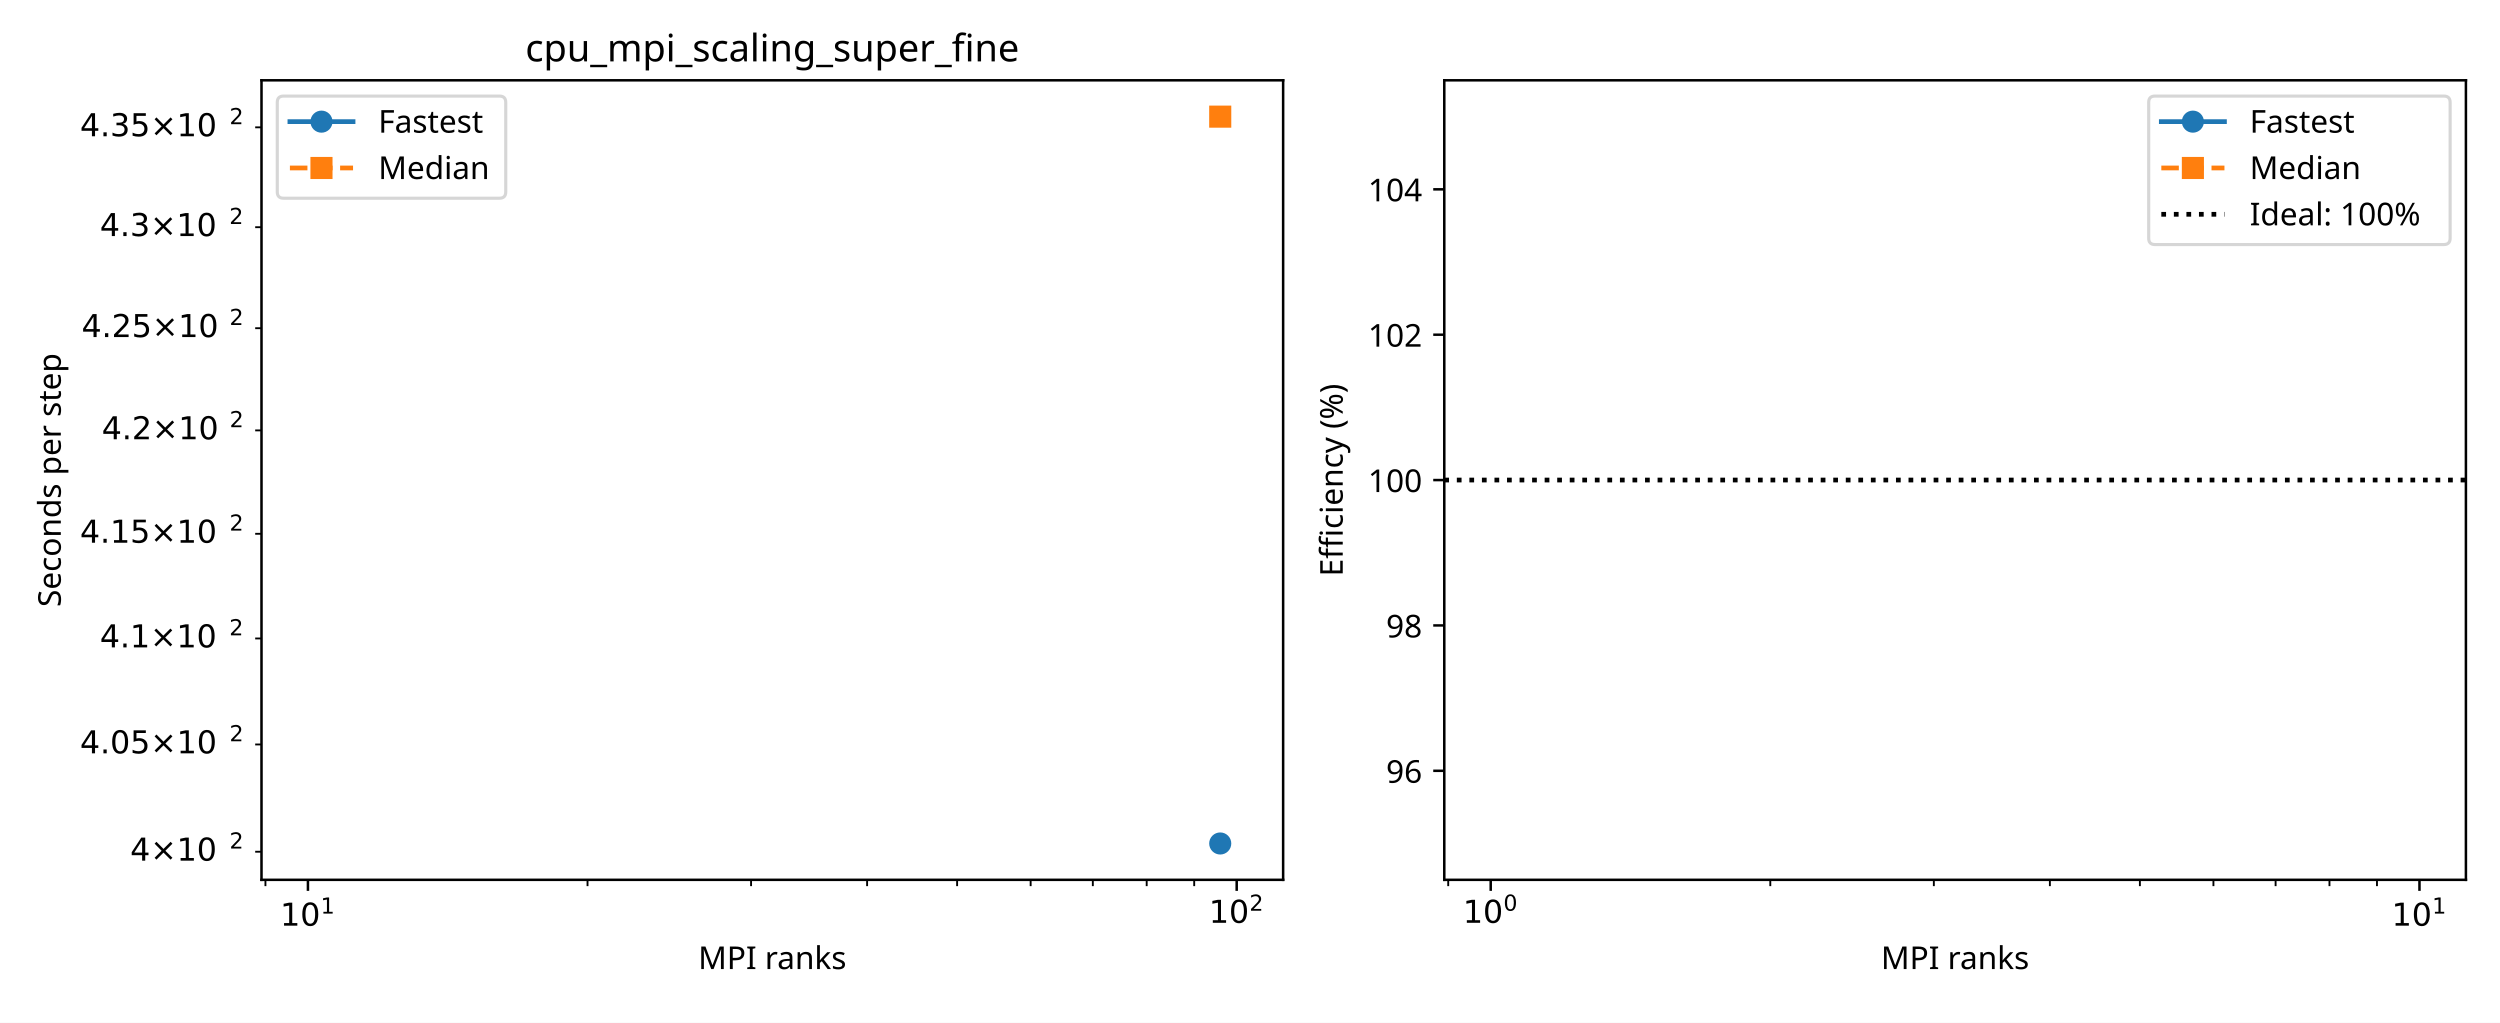
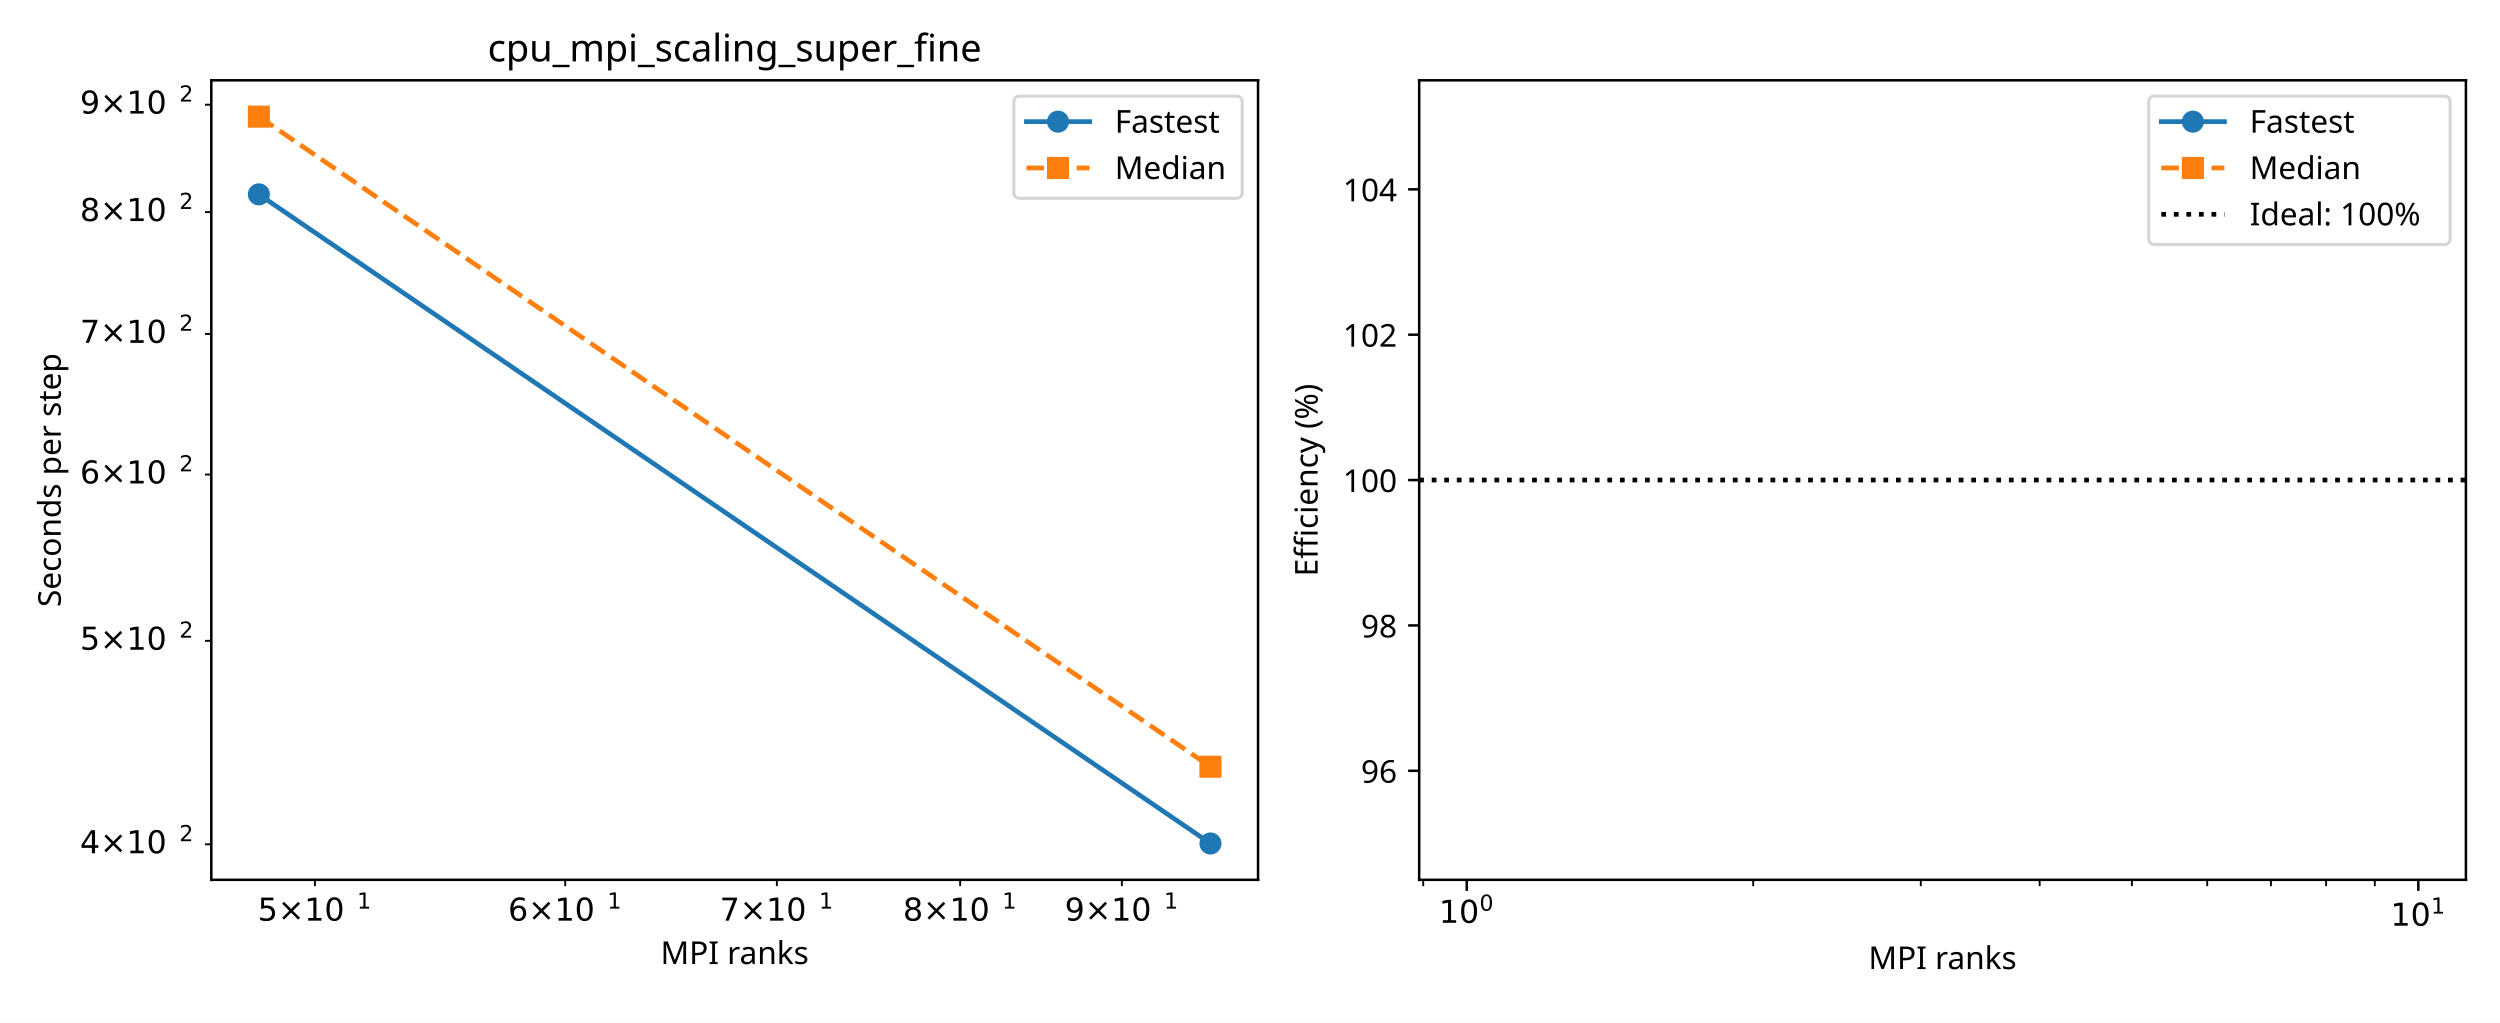
<svg xmlns="http://www.w3.org/2000/svg" xmlns:xlink="http://www.w3.org/1999/xlink" width="792pt" height="324pt" viewBox="0 0 792 324" version="1.1">
  <defs>
    <style type="text/css">*{stroke-linejoin: round; stroke-linecap: butt}</style>
  </defs>
  <g id="figure_1">
    <g id="patch_1">
      <path d="M 0 324 L 792 324 L 792 0 L 0 0 z " style="fill: #ffffff" />
    </g>
    <g id="axes_1">
      <g id="patch_2">
-         <path d="M 82.843 278.728 L 406.497 278.728 L 406.497 25.44 L 82.843 25.44 z " style="fill: #ffffff" />
+         <path d="M 66.94 278.728 L 398.545 278.728 L 398.545 25.44 L 66.94 25.44 z " style="fill: #ffffff" />
      </g>
      <g id="matplotlib.axis_1">
        <g id="xtick_1">
          <g id="line2d_1">
            <defs>
-               <path id="m915a4b6a7f" d="M 0 0 L 0 3.5 " style="stroke: #000000; stroke-width: 0.8" />
+               <path id="m72433dea88" d="M 0 0 L 0 2 " style="stroke: #000000; stroke-width: 0.6" />
            </defs>
            <g>
-               <use xlink:href="#m915a4b6a7f" x="97.555" y="278.728" style="stroke: #000000; stroke-width: 0.8" />
+               <use xlink:href="#m72433dea88" x="99.767" y="278.728" style="stroke: #000000; stroke-width: 0.6" />
            </g>
          </g>
          <g id="text_1">
-             <g transform="translate(88.75468 293.3264)">
-               <text>
-                 <tspan style="font: 10px 'DejaVu Sans'" x="0 6.362" y="-0.064">10</tspan>
-                 <tspan style="font: 7px 'DejaVu Sans'" x="12.82" y="-3.892">1</tspan>
+             <g transform="translate(81.66709 291.7264)">
+               <text>
+                 <tspan style="font: 10px 'DejaVu Sans'" x="0 8.311 18.638 25" y="-0.064">5×10</tspan>
+                 <tspan style="font: 7px 'DejaVu Sans'" x="31.458" y="-3.892">1</tspan>
              </text>
            </g>
          </g>
        </g>
        <g id="xtick_2">
          <g id="line2d_2">
            <g>
-               <use xlink:href="#m915a4b6a7f" x="391.785" y="278.728" style="stroke: #000000; stroke-width: 0.8" />
+               <use xlink:href="#m72433dea88" x="179.061" y="278.728" style="stroke: #000000; stroke-width: 0.6" />
            </g>
          </g>
          <g id="text_2">
-             <g transform="translate(382.9851 293.3264)">
-               <text>
-                 <tspan style="font: 10px 'DejaVu Sans'" x="0 6.362" y="-0.977">10</tspan>
-                 <tspan style="font: 7px 'DejaVu Sans'" x="12.82" y="-4.805">2</tspan>
+             <g transform="translate(160.9612 291.7264)">
+               <text>
+                 <tspan style="font: 10px 'DejaVu Sans'" x="0 8.311 18.638 25" y="-0.064">6×10</tspan>
+                 <tspan style="font: 7px 'DejaVu Sans'" x="31.458" y="-3.892">1</tspan>
              </text>
            </g>
          </g>
        </g>
        <g id="xtick_3">
          <g id="line2d_3">
-             <defs>
-               <path id="m72433dea88" d="M 0 0 L 0 2 " style="stroke: #000000; stroke-width: 0.6" />
-             </defs>
-             <g>
-               <use xlink:href="#m72433dea88" x="84.091" y="278.728" style="stroke: #000000; stroke-width: 0.6" />
+             <g>
+               <use xlink:href="#m72433dea88" x="246.103" y="278.728" style="stroke: #000000; stroke-width: 0.6" />
+             </g>
+           </g>
+           <g id="text_3">
+             <g transform="translate(228.0034 291.7264)">
+               <text>
+                 <tspan style="font: 10px 'DejaVu Sans'" x="0 8.311 18.638 25" y="-0.064">7×10</tspan>
+                 <tspan style="font: 7px 'DejaVu Sans'" x="31.458" y="-3.892">1</tspan>
+               </text>
            </g>
          </g>
        </g>
        <g id="xtick_4">
          <g id="line2d_4">
            <g>
-               <use xlink:href="#m72433dea88" x="186.127" y="278.728" style="stroke: #000000; stroke-width: 0.6" />
+               <use xlink:href="#m72433dea88" x="304.178" y="278.728" style="stroke: #000000; stroke-width: 0.6" />
+             </g>
+           </g>
+           <g id="text_4">
+             <g transform="translate(286.078 291.7264)">
+               <text>
+                 <tspan style="font: 10px 'DejaVu Sans'" x="0 8.311 18.638 25" y="-0.064">8×10</tspan>
+                 <tspan style="font: 7px 'DejaVu Sans'" x="31.458" y="-3.892">1</tspan>
+               </text>
            </g>
          </g>
        </g>
        <g id="xtick_5">
          <g id="line2d_5">
            <g>
-               <use xlink:href="#m72433dea88" x="237.938" y="278.728" style="stroke: #000000; stroke-width: 0.6" />
-             </g>
-           </g>
-         </g>
-         <g id="xtick_6">
-           <g id="line2d_6">
-             <g>
-               <use xlink:href="#m72433dea88" x="274.699" y="278.728" style="stroke: #000000; stroke-width: 0.6" />
-             </g>
-           </g>
-         </g>
-         <g id="xtick_7">
-           <g id="line2d_7">
-             <g>
-               <use xlink:href="#m72433dea88" x="303.213" y="278.728" style="stroke: #000000; stroke-width: 0.6" />
-             </g>
-           </g>
-         </g>
-         <g id="xtick_8">
-           <g id="line2d_8">
-             <g>
-               <use xlink:href="#m72433dea88" x="326.51" y="278.728" style="stroke: #000000; stroke-width: 0.6" />
-             </g>
-           </g>
-         </g>
-         <g id="xtick_9">
-           <g id="line2d_9">
-             <g>
-               <use xlink:href="#m72433dea88" x="346.208" y="278.728" style="stroke: #000000; stroke-width: 0.6" />
-             </g>
-           </g>
-         </g>
-         <g id="xtick_10">
-           <g id="line2d_10">
-             <g>
-               <use xlink:href="#m72433dea88" x="363.271" y="278.728" style="stroke: #000000; stroke-width: 0.6" />
-             </g>
-           </g>
-         </g>
-         <g id="xtick_11">
-           <g id="line2d_11">
-             <g>
-               <use xlink:href="#m72433dea88" x="378.322" y="278.728" style="stroke: #000000; stroke-width: 0.6" />
-             </g>
-           </g>
-         </g>
-         <g id="text_3">
-           <text style="font: 10px 'sans-serif'; text-anchor: middle" x="244.67" y="307.005" transform="rotate(-0, 244.6699, 307.0046)">MPI ranks</text>
+               <use xlink:href="#m72433dea88" x="355.403" y="278.728" style="stroke: #000000; stroke-width: 0.6" />
+             </g>
+           </g>
+           <g id="text_5">
+             <g transform="translate(337.3034 291.7264)">
+               <text>
+                 <tspan style="font: 10px 'DejaVu Sans'" x="0 8.311 18.638 25" y="-0.064">9×10</tspan>
+                 <tspan style="font: 7px 'DejaVu Sans'" x="31.458" y="-3.892">1</tspan>
+               </text>
+             </g>
+           </g>
+         </g>
+         <g id="text_6">
+           <text style="font: 10px 'sans-serif'; text-anchor: middle" x="232.743" y="305.405" transform="rotate(-0, 232.7426, 305.4046)">MPI ranks</text>
        </g>
      </g>
      <g id="matplotlib.axis_2">
        <g id="ytick_1">
-           <g id="line2d_12">
+           <g id="line2d_6">
            <defs>
              <path id="m3884b080c1" d="M 0 0 L -2 0 " style="stroke: #000000; stroke-width: 0.6" />
            </defs>
            <g>
-               <use xlink:href="#m3884b080c1" x="82.843" y="269.827" style="stroke: #000000; stroke-width: 0.6" />
-             </g>
-           </g>
-           <g id="text_4">
-             <g transform="translate(41.24316 273.6266)">
+               <use xlink:href="#m3884b080c1" x="66.94" y="267.491" style="stroke: #000000; stroke-width: 0.6" />
+             </g>
+           </g>
+           <g id="text_7">
+             <g transform="translate(25.3401 271.2901)">
              <text>
                <tspan style="font: 10px 'DejaVu Sans'" x="0 8.311 18.638 25" y="-0.977">4×10</tspan>
                <tspan style="font: 7px 'DejaVu Sans'" x="31.458" y="-4.805">2</tspan>
              </text>
            </g>
          </g>
        </g>
        <g id="ytick_2">
-           <g id="line2d_13">
-             <g>
-               <use xlink:href="#m3884b080c1" x="82.843" y="235.841" style="stroke: #000000; stroke-width: 0.6" />
-             </g>
-           </g>
-           <g id="text_5">
-             <g transform="translate(25.34316 239.6406)">
-               <text>
-                 <tspan style="font: 10px 'DejaVu Sans'" x="0 6.362 9.541 15.903 24.214 34.541 40.903" y="-0.977">4.05×10</tspan>
-                 <tspan style="font: 7px 'DejaVu Sans'" x="47.361" y="-4.805">2</tspan>
+           <g id="line2d_7">
+             <g>
+               <use xlink:href="#m3884b080c1" x="66.94" y="203.013" style="stroke: #000000; stroke-width: 0.6" />
+             </g>
+           </g>
+           <g id="text_8">
+             <g transform="translate(25.3401 206.8122)">
+               <text>
+                 <tspan style="font: 10px 'DejaVu Sans'" x="0 8.311 18.638 25" y="-0.977">5×10</tspan>
+                 <tspan style="font: 7px 'DejaVu Sans'" x="31.458" y="-4.805">2</tspan>
              </text>
            </g>
          </g>
        </g>
        <g id="ytick_3">
-           <g id="line2d_14">
-             <g>
-               <use xlink:href="#m3884b080c1" x="82.843" y="202.272" style="stroke: #000000; stroke-width: 0.6" />
-             </g>
-           </g>
-           <g id="text_6">
-             <g transform="translate(31.64316 206.0716)">
-               <text>
-                 <tspan style="font: 10px 'DejaVu Sans'" x="0 6.362 9.541 17.852 28.179 34.541" y="-0.977">4.1×10</tspan>
-                 <tspan style="font: 7px 'DejaVu Sans'" x="40.999" y="-4.805">2</tspan>
+           <g id="line2d_8">
+             <g>
+               <use xlink:href="#m3884b080c1" x="66.94" y="150.331" style="stroke: #000000; stroke-width: 0.6" />
+             </g>
+           </g>
+           <g id="text_9">
+             <g transform="translate(25.3401 154.1299)">
+               <text>
+                 <tspan style="font: 10px 'DejaVu Sans'" x="0 8.311 18.638 25" y="-0.977">6×10</tspan>
+                 <tspan style="font: 7px 'DejaVu Sans'" x="31.458" y="-4.805">2</tspan>
              </text>
            </g>
          </g>
        </g>
        <g id="ytick_4">
-           <g id="line2d_15">
-             <g>
-               <use xlink:href="#m3884b080c1" x="82.843" y="169.11" style="stroke: #000000; stroke-width: 0.6" />
-             </g>
-           </g>
-           <g id="text_7">
-             <g transform="translate(25.34316 172.9096)">
-               <text>
-                 <tspan style="font: 10px 'DejaVu Sans'" x="0 6.362 9.541 15.903 24.214 34.541 40.903" y="-0.977">4.15×10</tspan>
-                 <tspan style="font: 7px 'DejaVu Sans'" x="47.361" y="-4.805">2</tspan>
+           <g id="line2d_9">
+             <g>
+               <use xlink:href="#m3884b080c1" x="66.94" y="105.788" style="stroke: #000000; stroke-width: 0.6" />
+             </g>
+           </g>
+           <g id="text_10">
+             <g transform="translate(25.3401 109.5877)">
+               <text>
+                 <tspan style="font: 10px 'DejaVu Sans'" x="0 8.311 18.638 25" y="-0.977">7×10</tspan>
+                 <tspan style="font: 7px 'DejaVu Sans'" x="31.458" y="-4.805">2</tspan>
              </text>
            </g>
          </g>
        </g>
        <g id="ytick_5">
-           <g id="line2d_16">
-             <g>
-               <use xlink:href="#m3884b080c1" x="82.843" y="136.345" style="stroke: #000000; stroke-width: 0.6" />
-             </g>
-           </g>
-           <g id="text_8">
-             <g transform="translate(32.24316 140.1446)">
-               <text>
-                 <tspan style="font: 10px 'DejaVu Sans'" x="0 6.362 9.041 17.352 27.679 34.041" y="-0.977">4.2×10</tspan>
-                 <tspan style="font: 7px 'DejaVu Sans'" x="40.499" y="-4.805">2</tspan>
+           <g id="line2d_10">
+             <g>
+               <use xlink:href="#m3884b080c1" x="66.94" y="67.204" style="stroke: #000000; stroke-width: 0.6" />
+             </g>
+           </g>
+           <g id="text_11">
+             <g transform="translate(25.3401 71.00345)">
+               <text>
+                 <tspan style="font: 10px 'DejaVu Sans'" x="0 8.311 18.638 25" y="-0.977">8×10</tspan>
+                 <tspan style="font: 7px 'DejaVu Sans'" x="31.458" y="-4.805">2</tspan>
              </text>
            </g>
          </g>
        </g>
        <g id="ytick_6">
-           <g id="line2d_17">
-             <g>
-               <use xlink:href="#m3884b080c1" x="82.843" y="103.968" style="stroke: #000000; stroke-width: 0.6" />
-             </g>
-           </g>
-           <g id="text_9">
-             <g transform="translate(25.84316 107.7675)">
-               <text>
-                 <tspan style="font: 10px 'DejaVu Sans'" x="0 6.362 9.041 15.403 23.714 34.041 40.403" y="-0.977">4.25×10</tspan>
-                 <tspan style="font: 7px 'DejaVu Sans'" x="46.861" y="-4.805">2</tspan>
-               </text>
-             </g>
-           </g>
-         </g>
-         <g id="ytick_7">
-           <g id="line2d_18">
-             <g>
-               <use xlink:href="#m3884b080c1" x="82.843" y="71.97" style="stroke: #000000; stroke-width: 0.6" />
-             </g>
-           </g>
-           <g id="text_10">
-             <g transform="translate(31.64316 75.76902)">
-               <text>
-                 <tspan style="font: 10px 'DejaVu Sans'" x="0 6.362 9.541 17.852 28.179 34.541" y="-0.977">4.3×10</tspan>
-                 <tspan style="font: 7px 'DejaVu Sans'" x="40.999" y="-4.805">2</tspan>
-               </text>
-             </g>
-           </g>
-         </g>
-         <g id="ytick_8">
-           <g id="line2d_19">
-             <g>
-               <use xlink:href="#m3884b080c1" x="82.843" y="40.341" style="stroke: #000000; stroke-width: 0.6" />
-             </g>
-           </g>
-           <g id="text_11">
-             <g transform="translate(25.34316 44.14049)">
-               <text>
-                 <tspan style="font: 10px 'DejaVu Sans'" x="0 6.362 9.541 15.903 24.214 34.541 40.903" y="-0.977">4.35×10</tspan>
-                 <tspan style="font: 7px 'DejaVu Sans'" x="47.361" y="-4.805">2</tspan>
-               </text>
-             </g>
-           </g>
-         </g>
-         <g id="text_12">
-           <text style="font: 10px 'sans-serif'; text-anchor: middle" x="19.263" y="152.084" transform="rotate(-90, 19.26347, 152.084)">Seconds per step</text>
-         </g>
-       </g>
-       <g id="line2d_20">
-         <path d="M 386.569 267.215 " clip-path="url(#p9ce94ab6ef)" style="fill: none; stroke: #1f77b4; stroke-width: 1.5; stroke-linecap: square" />
+           <g id="line2d_11">
+             <g>
+               <use xlink:href="#m3884b080c1" x="66.94" y="33.171" style="stroke: #000000; stroke-width: 0.6" />
+             </g>
+           </g>
+           <g id="text_12">
+             <g transform="translate(25.3401 36.96975)">
+               <text>
+                 <tspan style="font: 10px 'DejaVu Sans'" x="0 8.311 18.638 25" y="-0.977">9×10</tspan>
+                 <tspan style="font: 7px 'DejaVu Sans'" x="31.458" y="-4.805">2</tspan>
+               </text>
+             </g>
+           </g>
+         </g>
+         <g id="text_13">
+           <text style="font: 10px 'sans-serif'; text-anchor: middle" x="19.26" y="152.084" transform="rotate(-90, 19.26041, 152.084)">Seconds per step</text>
+         </g>
+       </g>
+       <g id="line2d_12">
+         <path d="M 82.013 61.571 L 383.472 267.215 " clip-path="url(#p0282830abc)" style="fill: none; stroke: #1f77b4; stroke-width: 1.5; stroke-linecap: square" />
        <defs>
          <path id="mfb15104b4f" d="M 0 3 C 0.796 3 1.559 2.684 2.121 2.121 C 2.684 1.559 3 0.796 3 0 C 3 -0.796 2.684 -1.559 2.121 -2.121 C 1.559 -2.684 0.796 -3 0 -3 C -0.796 -3 -1.559 -2.684 -2.121 -2.121 C -2.684 -1.559 -3 -0.796 -3 0 C -3 0.796 -2.684 1.559 -2.121 2.121 C -1.559 2.684 -0.796 3 0 3 z " style="stroke: #1f77b4" />
        </defs>
-         <g clip-path="url(#p9ce94ab6ef)">
-           <use xlink:href="#mfb15104b4f" x="386.569" y="267.215" style="fill: #1f77b4; stroke: #1f77b4" />
-         </g>
-       </g>
-       <g id="line2d_21">
-         <path d="M 386.569 36.953 " clip-path="url(#p9ce94ab6ef)" style="fill: none; stroke-dasharray: 5.55,2.4; stroke-dashoffset: 0; stroke: #ff7f0e; stroke-width: 1.5" />
+         <g clip-path="url(#p0282830abc)">
+           <use xlink:href="#mfb15104b4f" x="82.013" y="61.571" style="fill: #1f77b4; stroke: #1f77b4" />
+           <use xlink:href="#mfb15104b4f" x="383.472" y="267.215" style="fill: #1f77b4; stroke: #1f77b4" />
+         </g>
+       </g>
+       <g id="line2d_13">
+         <path d="M 82.013 36.953 L 383.472 242.895 " clip-path="url(#p0282830abc)" style="fill: none; stroke-dasharray: 5.55,2.4; stroke-dashoffset: 0; stroke: #ff7f0e; stroke-width: 1.5" />
        <defs>
          <path id="m5a906554f0" d="M -3 3 L 3 3 L 3 -3 L -3 -3 z " style="stroke: #ff7f0e; stroke-linejoin: miter" />
        </defs>
-         <g clip-path="url(#p9ce94ab6ef)">
-           <use xlink:href="#m5a906554f0" x="386.569" y="36.953" style="fill: #ff7f0e; stroke: #ff7f0e; stroke-linejoin: miter" />
+         <g clip-path="url(#p0282830abc)">
+           <use xlink:href="#m5a906554f0" x="82.013" y="36.953" style="fill: #ff7f0e; stroke: #ff7f0e; stroke-linejoin: miter" />
+           <use xlink:href="#m5a906554f0" x="383.472" y="242.895" style="fill: #ff7f0e; stroke: #ff7f0e; stroke-linejoin: miter" />
        </g>
      </g>
      <g id="patch_3">
-         <path d="M 82.843 278.728 L 82.843 25.44 " style="fill: none; stroke: #000000; stroke-width: 0.8; stroke-linejoin: miter; stroke-linecap: square" />
+         <path d="M 66.94 278.728 L 66.94 25.44 " style="fill: none; stroke: #000000; stroke-width: 0.8; stroke-linejoin: miter; stroke-linecap: square" />
      </g>
      <g id="patch_4">
-         <path d="M 406.497 278.728 L 406.497 25.44 " style="fill: none; stroke: #000000; stroke-width: 0.8; stroke-linejoin: miter; stroke-linecap: square" />
+         <path d="M 398.545 278.728 L 398.545 25.44 " style="fill: none; stroke: #000000; stroke-width: 0.8; stroke-linejoin: miter; stroke-linecap: square" />
      </g>
      <g id="patch_5">
-         <path d="M 82.843 278.728 L 406.497 278.728 " style="fill: none; stroke: #000000; stroke-width: 0.8; stroke-linejoin: miter; stroke-linecap: square" />
+         <path d="M 66.94 278.728 L 398.545 278.728 " style="fill: none; stroke: #000000; stroke-width: 0.8; stroke-linejoin: miter; stroke-linecap: square" />
      </g>
      <g id="patch_6">
-         <path d="M 82.843 25.44 L 406.497 25.44 " style="fill: none; stroke: #000000; stroke-width: 0.8; stroke-linejoin: miter; stroke-linecap: square" />
-       </g>
-       <g id="text_13">
-         <text style="font: 12px 'sans-serif'; text-anchor: middle" x="244.67" y="19.44" transform="rotate(-0, 244.6699, 19.44)">cpu_mpi_scaling_super_fine</text>
+         <path d="M 66.94 25.44 L 398.545 25.44 " style="fill: none; stroke: #000000; stroke-width: 0.8; stroke-linejoin: miter; stroke-linecap: square" />
+       </g>
+       <g id="text_14">
+         <text style="font: 12px 'sans-serif'; text-anchor: middle" x="232.743" y="19.44" transform="rotate(-0, 232.7426, 19.44)">cpu_mpi_scaling_super_fine</text>
      </g>
      <g id="legend_1">
        <g id="patch_7">
-           <path d="M 89.843 62.796 L 158.217 62.796 Q 160.217 62.796 160.217 60.796 L 160.217 32.44 Q 160.217 30.44 158.217 30.44 L 89.843 30.44 Q 87.843 30.44 87.843 32.44 L 87.843 60.796 Q 87.843 62.796 89.843 62.796 z " style="fill: #ffffff; opacity: 0.8; stroke: #cccccc; stroke-linejoin: miter" />
-         </g>
-         <g id="line2d_22">
-           <path d="M 91.843 38.538 L 101.843 38.538 L 111.843 38.538 " style="fill: none; stroke: #1f77b4; stroke-width: 1.5; stroke-linecap: square" />
+           <path d="M 323.172 62.796 L 391.545 62.796 Q 393.545 62.796 393.545 60.796 L 393.545 32.44 Q 393.545 30.44 391.545 30.44 L 323.172 30.44 Q 321.172 30.44 321.172 32.44 L 321.172 60.796 Q 321.172 62.796 323.172 62.796 z " style="fill: #ffffff; opacity: 0.8; stroke: #cccccc; stroke-linejoin: miter" />
+         </g>
+         <g id="line2d_14">
+           <path d="M 325.172 38.538 L 335.172 38.538 L 345.172 38.538 " style="fill: none; stroke: #1f77b4; stroke-width: 1.5; stroke-linecap: square" />
          <g>
-             <use xlink:href="#mfb15104b4f" x="101.843" y="38.538" style="fill: #1f77b4; stroke: #1f77b4" />
-           </g>
-         </g>
-         <g id="text_14">
-           <text style="font: 10px 'sans-serif'; text-anchor: start" x="119.843" y="42.038" transform="rotate(-0, 119.8432, 42.03844)">Fastest</text>
-         </g>
-         <g id="line2d_23">
-           <path d="M 91.843 53.217 L 101.843 53.217 L 111.843 53.217 " style="fill: none; stroke-dasharray: 5.55,2.4; stroke-dashoffset: 0; stroke: #ff7f0e; stroke-width: 1.5" />
+             <use xlink:href="#mfb15104b4f" x="335.172" y="38.538" style="fill: #1f77b4; stroke: #1f77b4" />
+           </g>
+         </g>
+         <g id="text_15">
+           <text style="font: 10px 'sans-serif'; text-anchor: start" x="353.172" y="42.038" transform="rotate(-0, 353.1716, 42.03844)">Fastest</text>
+         </g>
+         <g id="line2d_15">
+           <path d="M 325.172 53.217 L 335.172 53.217 L 345.172 53.217 " style="fill: none; stroke-dasharray: 5.55,2.4; stroke-dashoffset: 0; stroke: #ff7f0e; stroke-width: 1.5" />
          <g>
-             <use xlink:href="#m5a906554f0" x="101.843" y="53.217" style="fill: #ff7f0e; stroke: #ff7f0e; stroke-linejoin: miter" />
-           </g>
-         </g>
-         <g id="text_15">
-           <text style="font: 10px 'sans-serif'; text-anchor: start" x="119.843" y="56.717" transform="rotate(-0, 119.8432, 56.71656)">Median</text>
+             <use xlink:href="#m5a906554f0" x="335.172" y="53.217" style="fill: #ff7f0e; stroke: #ff7f0e; stroke-linejoin: miter" />
+           </g>
+         </g>
+         <g id="text_16">
+           <text style="font: 10px 'sans-serif'; text-anchor: start" x="353.172" y="56.717" transform="rotate(-0, 353.1716, 56.71656)">Median</text>
        </g>
      </g>
    </g>
    <g id="axes_2">
      <g id="patch_8">
-         <path d="M 457.547 278.728 L 781.2 278.728 L 781.2 25.44 L 457.547 25.44 z " style="fill: #ffffff" />
+         <path d="M 449.595 278.728 L 781.2 278.728 L 781.2 25.44 L 449.595 25.44 z " style="fill: #ffffff" />
      </g>
      <g id="matplotlib.axis_3">
-         <g id="xtick_12">
-           <g id="line2d_24">
-             <g>
-               <use xlink:href="#m915a4b6a7f" x="472.258" y="278.728" style="stroke: #000000; stroke-width: 0.8" />
-             </g>
-           </g>
-           <g id="text_16">
-             <g transform="translate(463.4581 293.3264)">
+         <g id="xtick_6">
+           <g id="line2d_16">
+             <defs>
+               <path id="m915a4b6a7f" d="M 0 0 L 0 3.5 " style="stroke: #000000; stroke-width: 0.8" />
+             </defs>
+             <g>
+               <use xlink:href="#m915a4b6a7f" x="464.668" y="278.728" style="stroke: #000000; stroke-width: 0.8" />
+             </g>
+           </g>
+           <g id="text_17">
+             <g transform="translate(455.868 293.3264)">
              <text>
                <tspan style="font: 10px 'DejaVu Sans'" x="0 6.362" y="-0.977">10</tspan>
                <tspan style="font: 7px 'DejaVu Sans'" x="12.82" y="-4.805">0</tspan>
              </text>
            </g>
          </g>
        </g>
-         <g id="xtick_13">
-           <g id="line2d_25">
-             <g>
-               <use xlink:href="#m915a4b6a7f" x="766.488" y="278.728" style="stroke: #000000; stroke-width: 0.8" />
-             </g>
-           </g>
-           <g id="text_17">
-             <g transform="translate(757.6885 293.3264)">
+         <g id="xtick_7">
+           <g id="line2d_17">
+             <g>
+               <use xlink:href="#m915a4b6a7f" x="766.127" y="278.728" style="stroke: #000000; stroke-width: 0.8" />
+             </g>
+           </g>
+           <g id="text_18">
+             <g transform="translate(757.327 293.3264)">
              <text>
                <tspan style="font: 10px 'DejaVu Sans'" x="0 6.362" y="-0.064">10</tspan>
                <tspan style="font: 7px 'DejaVu Sans'" x="12.82" y="-3.892">1</tspan>
              </text>
            </g>
          </g>
        </g>
+         <g id="xtick_8">
+           <g id="line2d_18">
+             <g>
+               <use xlink:href="#m72433dea88" x="450.874" y="278.728" style="stroke: #000000; stroke-width: 0.6" />
+             </g>
+           </g>
+         </g>
+         <g id="xtick_9">
+           <g id="line2d_19">
+             <g>
+               <use xlink:href="#m72433dea88" x="555.416" y="278.728" style="stroke: #000000; stroke-width: 0.6" />
+             </g>
+           </g>
+         </g>
+         <g id="xtick_10">
+           <g id="line2d_20">
+             <g>
+               <use xlink:href="#m72433dea88" x="608.501" y="278.728" style="stroke: #000000; stroke-width: 0.6" />
+             </g>
+           </g>
+         </g>
+         <g id="xtick_11">
+           <g id="line2d_21">
+             <g>
+               <use xlink:href="#m72433dea88" x="646.164" y="278.728" style="stroke: #000000; stroke-width: 0.6" />
+             </g>
+           </g>
+         </g>
+         <g id="xtick_12">
+           <g id="line2d_22">
+             <g>
+               <use xlink:href="#m72433dea88" x="675.379" y="278.728" style="stroke: #000000; stroke-width: 0.6" />
+             </g>
+           </g>
+         </g>
+         <g id="xtick_13">
+           <g id="line2d_23">
+             <g>
+               <use xlink:href="#m72433dea88" x="699.249" y="278.728" style="stroke: #000000; stroke-width: 0.6" />
+             </g>
+           </g>
+         </g>
        <g id="xtick_14">
+           <g id="line2d_24">
+             <g>
+               <use xlink:href="#m72433dea88" x="719.43" y="278.728" style="stroke: #000000; stroke-width: 0.6" />
+             </g>
+           </g>
+         </g>
+         <g id="xtick_15">
+           <g id="line2d_25">
+             <g>
+               <use xlink:href="#m72433dea88" x="736.913" y="278.728" style="stroke: #000000; stroke-width: 0.6" />
+             </g>
+           </g>
+         </g>
+         <g id="xtick_16">
          <g id="line2d_26">
            <g>
-               <use xlink:href="#m72433dea88" x="458.795" y="278.728" style="stroke: #000000; stroke-width: 0.6" />
-             </g>
-           </g>
-         </g>
-         <g id="xtick_15">
+               <use xlink:href="#m72433dea88" x="752.333" y="278.728" style="stroke: #000000; stroke-width: 0.6" />
+             </g>
+           </g>
+         </g>
+         <g id="text_19">
+           <text style="font: 10px 'sans-serif'; text-anchor: middle" x="615.398" y="307.005" transform="rotate(-0, 615.3975, 307.0046)">MPI ranks</text>
+         </g>
+       </g>
+       <g id="matplotlib.axis_4">
+         <g id="ytick_7">
          <g id="line2d_27">
-             <g>
-               <use xlink:href="#m72433dea88" x="560.83" y="278.728" style="stroke: #000000; stroke-width: 0.6" />
-             </g>
-           </g>
-         </g>
-         <g id="xtick_16">
-           <g id="line2d_28">
-             <g>
-               <use xlink:href="#m72433dea88" x="612.642" y="278.728" style="stroke: #000000; stroke-width: 0.6" />
-             </g>
-           </g>
-         </g>
-         <g id="xtick_17">
-           <g id="line2d_29">
-             <g>
-               <use xlink:href="#m72433dea88" x="649.402" y="278.728" style="stroke: #000000; stroke-width: 0.6" />
-             </g>
-           </g>
-         </g>
-         <g id="xtick_18">
-           <g id="line2d_30">
-             <g>
-               <use xlink:href="#m72433dea88" x="677.916" y="278.728" style="stroke: #000000; stroke-width: 0.6" />
-             </g>
-           </g>
-         </g>
-         <g id="xtick_19">
-           <g id="line2d_31">
-             <g>
-               <use xlink:href="#m72433dea88" x="701.214" y="278.728" style="stroke: #000000; stroke-width: 0.6" />
-             </g>
-           </g>
-         </g>
-         <g id="xtick_20">
-           <g id="line2d_32">
-             <g>
-               <use xlink:href="#m72433dea88" x="720.912" y="278.728" style="stroke: #000000; stroke-width: 0.6" />
-             </g>
-           </g>
-         </g>
-         <g id="xtick_21">
-           <g id="line2d_33">
-             <g>
-               <use xlink:href="#m72433dea88" x="737.975" y="278.728" style="stroke: #000000; stroke-width: 0.6" />
-             </g>
-           </g>
-         </g>
-         <g id="xtick_22">
-           <g id="line2d_34">
-             <g>
-               <use xlink:href="#m72433dea88" x="753.025" y="278.728" style="stroke: #000000; stroke-width: 0.6" />
-             </g>
-           </g>
-         </g>
-         <g id="text_18">
-           <text style="font: 10px 'sans-serif'; text-anchor: middle" x="619.373" y="307.005" transform="rotate(-0, 619.3733, 307.0046)">MPI ranks</text>
-         </g>
-       </g>
-       <g id="matplotlib.axis_4">
-         <g id="ytick_9">
-           <g id="line2d_35">
            <defs>
              <path id="mc665064905" d="M 0 0 L -3.5 0 " style="stroke: #000000; stroke-width: 0.8" />
            </defs>
            <g>
-               <use xlink:href="#mc665064905" x="457.547" y="244.189" style="stroke: #000000; stroke-width: 0.8" />
-             </g>
-           </g>
-           <g id="text_19">
-             <text style="font: 10px 'sans-serif'; text-anchor: end" x="450.547" y="247.988" transform="rotate(-0, 450.5466, 247.9879)">96</text>
+               <use xlink:href="#mc665064905" x="449.595" y="244.189" style="stroke: #000000; stroke-width: 0.8" />
+             </g>
+           </g>
+           <g id="text_20">
+             <text style="font: 10px 'sans-serif'; text-anchor: end" x="442.595" y="247.988" transform="rotate(-0, 442.5951, 247.9879)">96</text>
+           </g>
+         </g>
+         <g id="ytick_8">
+           <g id="line2d_28">
+             <g>
+               <use xlink:href="#mc665064905" x="449.595" y="198.136" style="stroke: #000000; stroke-width: 0.8" />
+             </g>
+           </g>
+           <g id="text_21">
+             <text style="font: 10px 'sans-serif'; text-anchor: end" x="442.595" y="201.936" transform="rotate(-0, 442.5951, 201.9356)">98</text>
+           </g>
+         </g>
+         <g id="ytick_9">
+           <g id="line2d_29">
+             <g>
+               <use xlink:href="#mc665064905" x="449.595" y="152.084" style="stroke: #000000; stroke-width: 0.8" />
+             </g>
+           </g>
+           <g id="text_22">
+             <text style="font: 10px 'sans-serif'; text-anchor: end" x="442.595" y="155.883" transform="rotate(-0, 442.5951, 155.8832)">100</text>
          </g>
        </g>
        <g id="ytick_10">
-           <g id="line2d_36">
-             <g>
-               <use xlink:href="#mc665064905" x="457.547" y="198.136" style="stroke: #000000; stroke-width: 0.8" />
-             </g>
-           </g>
-           <g id="text_20">
-             <text style="font: 10px 'sans-serif'; text-anchor: end" x="450.547" y="201.936" transform="rotate(-0, 450.5466, 201.9356)">98</text>
+           <g id="line2d_30">
+             <g>
+               <use xlink:href="#mc665064905" x="449.595" y="106.032" style="stroke: #000000; stroke-width: 0.8" />
+             </g>
+           </g>
+           <g id="text_23">
+             <text style="font: 10px 'sans-serif'; text-anchor: end" x="442.595" y="109.831" transform="rotate(-0, 442.5951, 109.8309)">102</text>
          </g>
        </g>
        <g id="ytick_11">
-           <g id="line2d_37">
-             <g>
-               <use xlink:href="#mc665064905" x="457.547" y="152.084" style="stroke: #000000; stroke-width: 0.8" />
-             </g>
-           </g>
-           <g id="text_21">
-             <text style="font: 10px 'sans-serif'; text-anchor: end" x="450.547" y="155.883" transform="rotate(-0, 450.5466, 155.8832)">100</text>
-           </g>
-         </g>
-         <g id="ytick_12">
-           <g id="line2d_38">
-             <g>
-               <use xlink:href="#mc665064905" x="457.547" y="106.032" style="stroke: #000000; stroke-width: 0.8" />
-             </g>
-           </g>
-           <g id="text_22">
-             <text style="font: 10px 'sans-serif'; text-anchor: end" x="450.547" y="109.831" transform="rotate(-0, 450.5466, 109.8309)">102</text>
-           </g>
-         </g>
-         <g id="ytick_13">
-           <g id="line2d_39">
-             <g>
-               <use xlink:href="#mc665064905" x="457.547" y="59.979" style="stroke: #000000; stroke-width: 0.8" />
-             </g>
-           </g>
-           <g id="text_23">
-             <text style="font: 10px 'sans-serif'; text-anchor: end" x="450.547" y="63.778" transform="rotate(-0, 450.5466, 63.77849)">104</text>
-           </g>
-         </g>
-         <g id="text_24">
-           <text style="font: 10px 'sans-serif'; text-anchor: middle" x="425.379" y="152.084" transform="rotate(-90, 425.3794, 152.084)">Efficiency (%)</text>
-         </g>
-       </g>
-       <g id="line2d_40" />
-       <g id="line2d_41" />
-       <g id="line2d_42">
-         <path d="M 457.547 152.084 L 781.2 152.084 " clip-path="url(#pda44aaa2f8)" style="fill: none; stroke-dasharray: 1.5,2.475; stroke-dashoffset: 0; stroke: #000000; stroke-width: 1.5" />
+           <g id="line2d_31">
+             <g>
+               <use xlink:href="#mc665064905" x="449.595" y="59.979" style="stroke: #000000; stroke-width: 0.8" />
+             </g>
+           </g>
+           <g id="text_24">
+             <text style="font: 10px 'sans-serif'; text-anchor: end" x="442.595" y="63.778" transform="rotate(-0, 442.5951, 63.77849)">104</text>
+           </g>
+         </g>
+         <g id="text_25">
+           <text style="font: 10px 'sans-serif'; text-anchor: middle" x="417.428" y="152.084" transform="rotate(-90, 417.4279, 152.084)">Efficiency (%)</text>
+         </g>
+       </g>
+       <g id="line2d_32" />
+       <g id="line2d_33" />
+       <g id="line2d_34">
+         <path d="M 449.595 152.084 L 781.2 152.084 " clip-path="url(#pfd67786ce6)" style="fill: none; stroke-dasharray: 1.5,2.475; stroke-dashoffset: 0; stroke: #000000; stroke-width: 1.5" />
      </g>
      <g id="patch_9">
-         <path d="M 457.547 278.728 L 457.547 25.44 " style="fill: none; stroke: #000000; stroke-width: 0.8; stroke-linejoin: miter; stroke-linecap: square" />
+         <path d="M 449.595 278.728 L 449.595 25.44 " style="fill: none; stroke: #000000; stroke-width: 0.8; stroke-linejoin: miter; stroke-linecap: square" />
      </g>
      <g id="patch_10">
        <path d="M 781.2 278.728 L 781.2 25.44 " style="fill: none; stroke: #000000; stroke-width: 0.8; stroke-linejoin: miter; stroke-linecap: square" />
      </g>
      <g id="patch_11">
-         <path d="M 457.547 278.728 L 781.2 278.728 " style="fill: none; stroke: #000000; stroke-width: 0.8; stroke-linejoin: miter; stroke-linecap: square" />
+         <path d="M 449.595 278.728 L 781.2 278.728 " style="fill: none; stroke: #000000; stroke-width: 0.8; stroke-linejoin: miter; stroke-linecap: square" />
      </g>
      <g id="patch_12">
-         <path d="M 457.547 25.44 L 781.2 25.44 " style="fill: none; stroke: #000000; stroke-width: 0.8; stroke-linejoin: miter; stroke-linecap: square" />
+         <path d="M 449.595 25.44 L 781.2 25.44 " style="fill: none; stroke: #000000; stroke-width: 0.8; stroke-linejoin: miter; stroke-linecap: square" />
      </g>
      <g id="legend_2">
        <g id="patch_13">
          <path d="M 682.706 77.474 L 774.2 77.474 Q 776.2 77.474 776.2 75.474 L 776.2 32.44 Q 776.2 30.44 774.2 30.44 L 682.706 30.44 Q 680.706 30.44 680.706 32.44 L 680.706 75.474 Q 680.706 77.474 682.706 77.474 z " style="fill: #ffffff; opacity: 0.8; stroke: #cccccc; stroke-linejoin: miter" />
        </g>
-         <g id="line2d_43">
+         <g id="line2d_35">
          <path d="M 684.706 38.538 L 694.706 38.538 L 704.706 38.538 " style="fill: none; stroke: #1f77b4; stroke-width: 1.5; stroke-linecap: square" />
          <g>
            <use xlink:href="#mfb15104b4f" x="694.706" y="38.538" style="fill: #1f77b4; stroke: #1f77b4" />
          </g>
        </g>
-         <g id="text_25">
+         <g id="text_26">
          <text style="font: 10px 'sans-serif'; text-anchor: start" x="712.706" y="42.038" transform="rotate(-0, 712.7062, 42.03844)">Fastest</text>
        </g>
-         <g id="line2d_44">
+         <g id="line2d_36">
          <path d="M 684.706 53.217 L 694.706 53.217 L 704.706 53.217 " style="fill: none; stroke-dasharray: 5.55,2.4; stroke-dashoffset: 0; stroke: #ff7f0e; stroke-width: 1.5" />
          <g>
            <use xlink:href="#m5a906554f0" x="694.706" y="53.217" style="fill: #ff7f0e; stroke: #ff7f0e; stroke-linejoin: miter" />
          </g>
        </g>
-         <g id="text_26">
+         <g id="text_27">
          <text style="font: 10px 'sans-serif'; text-anchor: start" x="712.706" y="56.717" transform="rotate(-0, 712.7062, 56.71656)">Median</text>
        </g>
-         <g id="line2d_45">
+         <g id="line2d_37">
          <path d="M 684.706 67.895 L 694.706 67.895 L 704.706 67.895 " style="fill: none; stroke-dasharray: 1.5,2.475; stroke-dashoffset: 0; stroke: #000000; stroke-width: 1.5" />
        </g>
-         <g id="text_27">
+         <g id="text_28">
          <text style="font: 10px 'sans-serif'; text-anchor: start" x="712.706" y="71.395" transform="rotate(-0, 712.7062, 71.39469)">Ideal: 100%</text>
        </g>
      </g>
    </g>
  </g>
  <defs>
-     <clipPath id="p9ce94ab6ef">
-       <rect x="82.843" y="25.44" width="323.653" height="253.288" />
+     <clipPath id="p0282830abc">
+       <rect x="66.94" y="25.44" width="331.605" height="253.288" />
    </clipPath>
-     <clipPath id="pda44aaa2f8">
-       <rect x="457.547" y="25.44" width="323.653" height="253.288" />
+     <clipPath id="pfd67786ce6">
+       <rect x="449.595" y="25.44" width="331.605" height="253.288" />
    </clipPath>
  </defs>
</svg>
